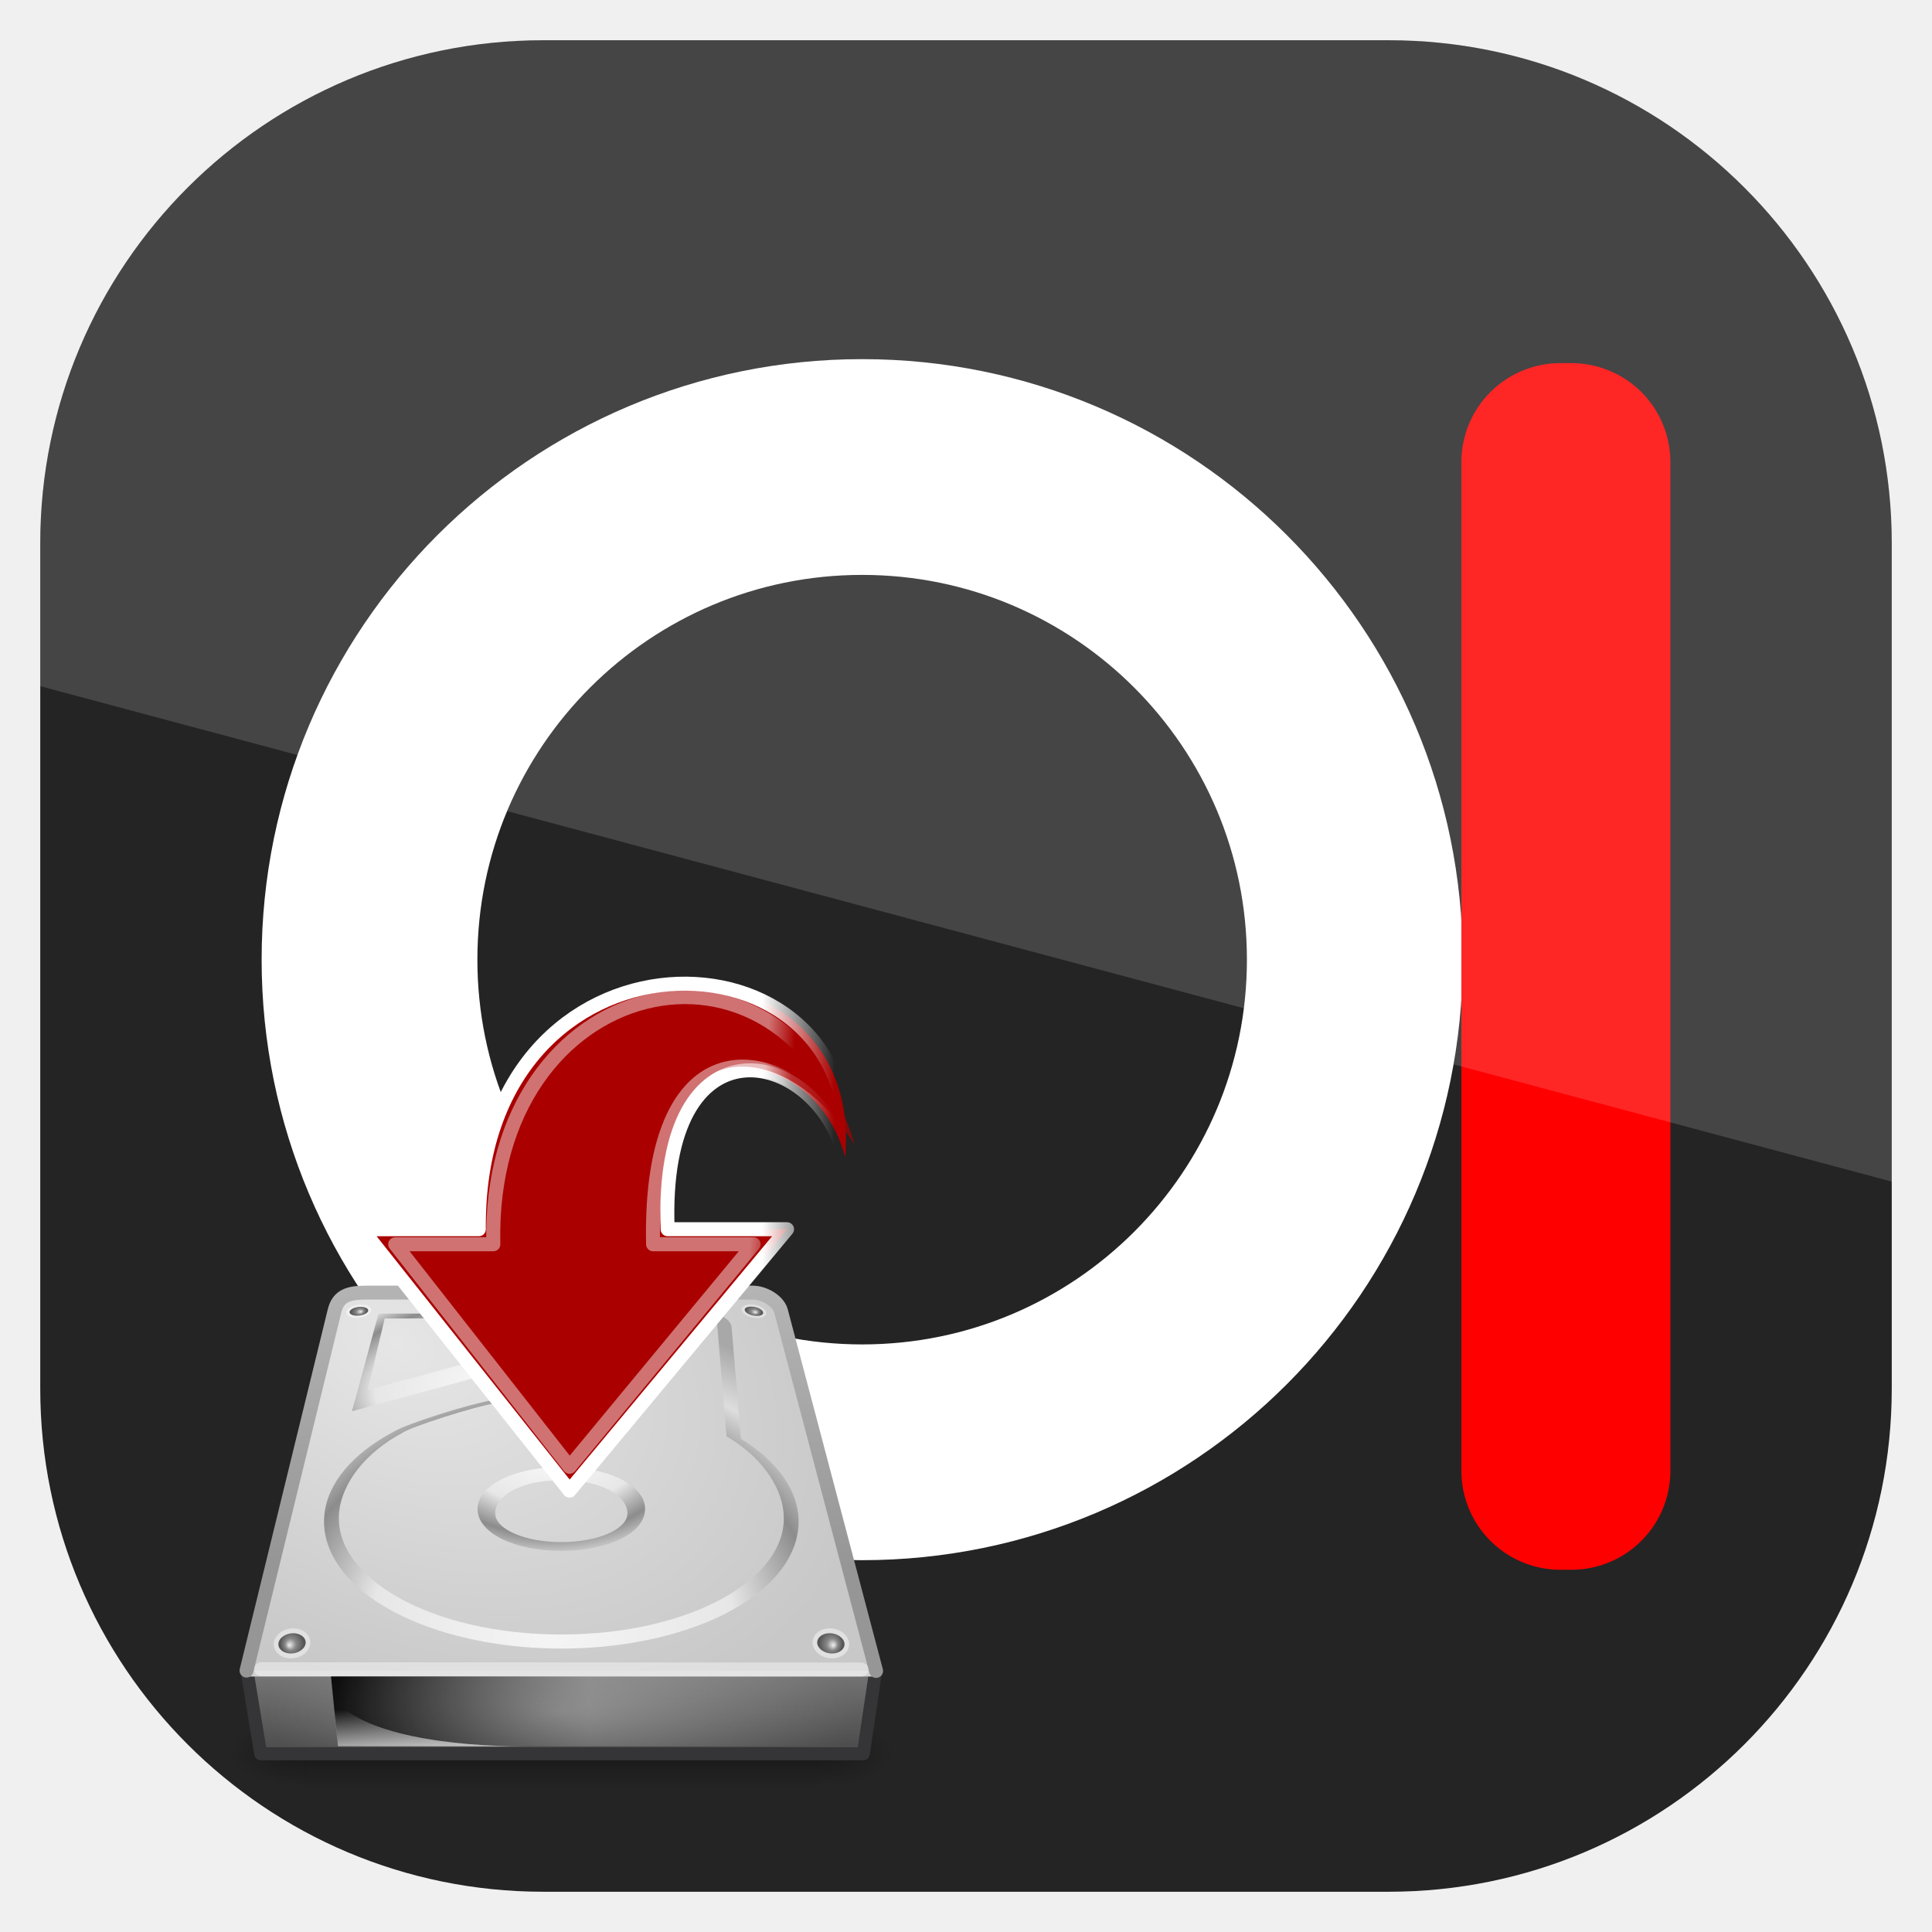
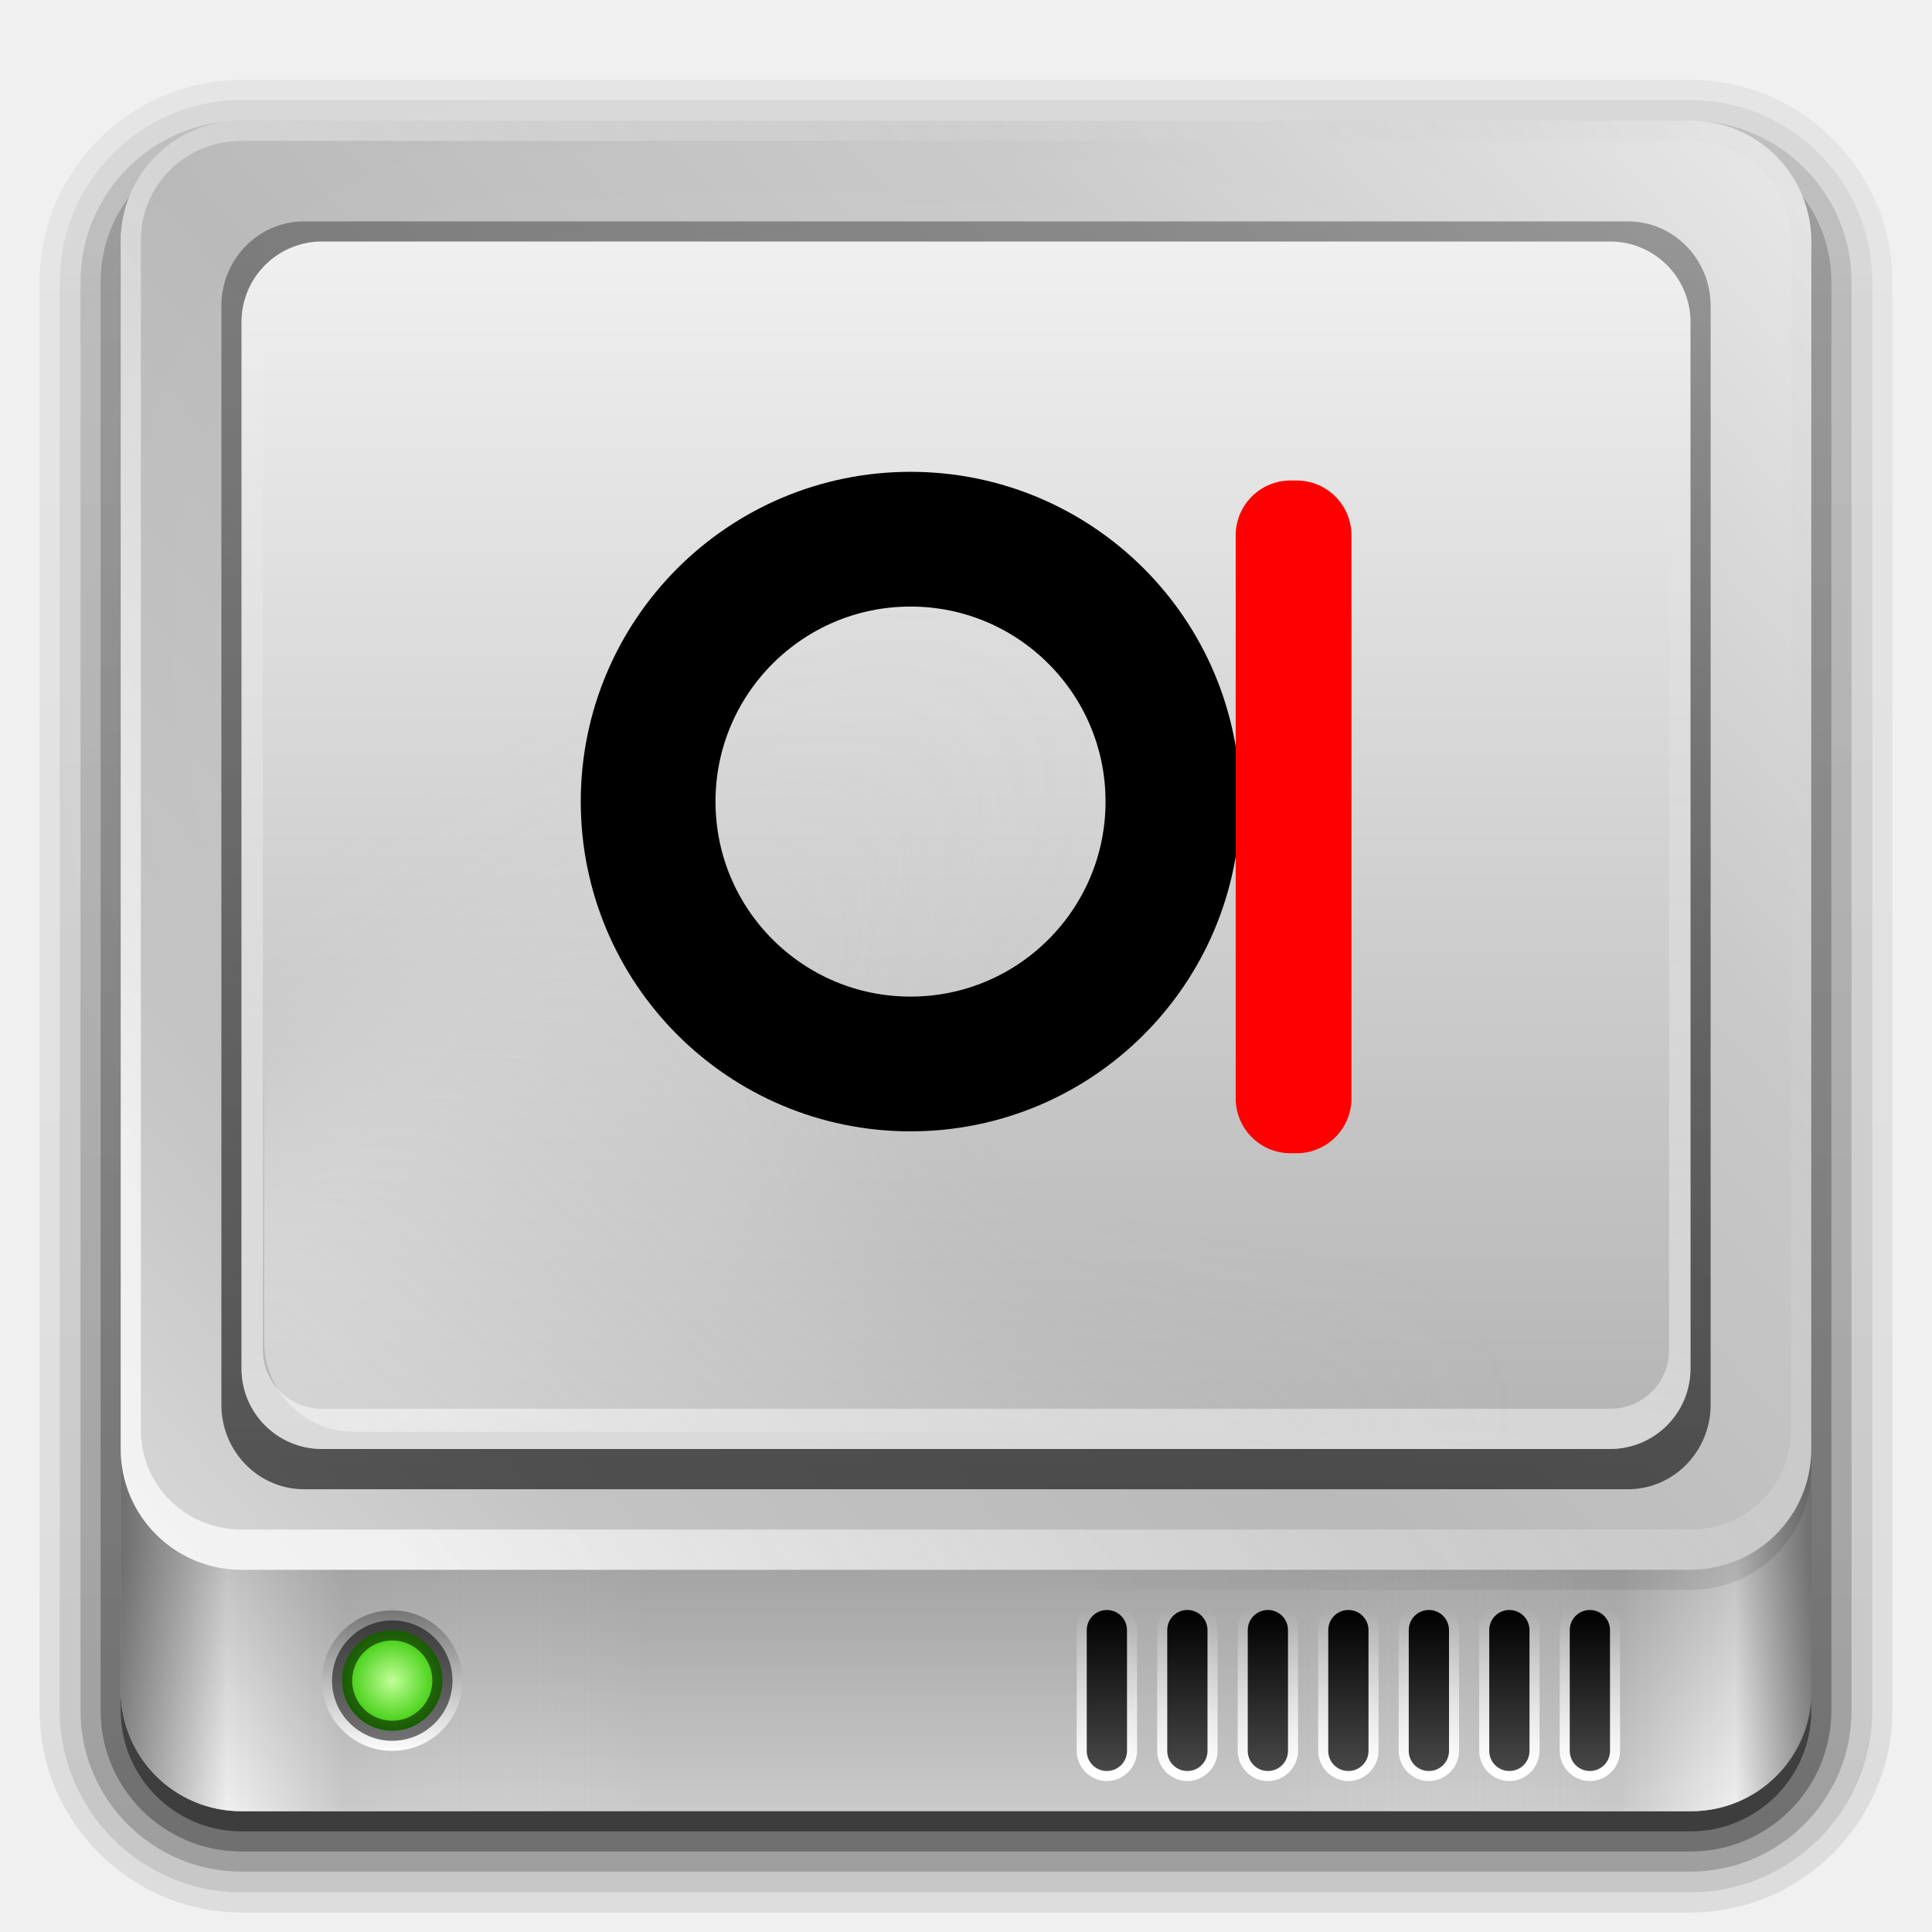
- <svg xmlns="http://www.w3.org/2000/svg" xmlns:xlink="http://www.w3.org/1999/xlink" width="96" height="96" id="svg11037" version="1.1">
-   <defs id="defs11039">
-     <linearGradient y2="1046.1" x2="48" y1="962.622" x1="48" gradientTransform="matrix(1.15,0,0,1.15,-7.199946,-150.6529)" gradientUnits="userSpaceOnUse" id="linearGradient3886" xlink:href="#linearGradient3795" />
-     <linearGradient id="linearGradient3795">
-       <stop style="stop-color:#13a6fd;stop-opacity:1;" offset="0" id="stop3797" />
-       <stop style="stop-color:#2975b6;stop-opacity:1;" offset="1" id="stop3799" />
+ <svg xmlns="http://www.w3.org/2000/svg" xmlns:xlink="http://www.w3.org/1999/xlink" version="1.0" width="96" height="96" id="svg2408">
+   <defs id="defs2410">
+     <linearGradient id="linearGradient4327">
+       <stop id="stop4329" style="stop-color:#f0f0f0;stop-opacity:1" offset="0" />
+       <stop id="stop4331" style="stop-color:#b4b4b4;stop-opacity:1" offset="1" />
    </linearGradient>
-     <clipPath clipPathUnits="userSpaceOnUse" id="clipPath3009">
-       <path id="path3011" d="m -2,956.362 -96,0 0,33.562 96,25.687 0,-59.25 z" style="opacity:0.15;fill:#ffffff;fill-opacity:1;stroke:none" />
+     <linearGradient id="linearGradient4225">
+       <stop id="stop4227" style="stop-color:#000000;stop-opacity:1" offset="0" />
+       <stop id="stop4229" style="stop-color:#484848;stop-opacity:1" offset="1" />
+     </linearGradient>
+     <linearGradient id="linearGradient3322">
+       <stop id="stop3324" style="stop-color:#7a7a7a;stop-opacity:1" offset="0" />
+       <stop id="stop3326" style="stop-color:#f9f9f9;stop-opacity:1" offset="0.203" />
+       <stop id="stop3328" style="stop-color:#c9c9c9;stop-opacity:1" offset="0.43" />
+       <stop id="stop3330" style="stop-color:#dedede;stop-opacity:0" offset="1" />
+     </linearGradient>
+     <linearGradient id="linearGradient3448">
+       <stop id="stop3450" style="stop-color:#000000;stop-opacity:1" offset="0" />
+       <stop id="stop3452" style="stop-color:#000000;stop-opacity:0" offset="1" />
+     </linearGradient>
+     <linearGradient id="linearGradient3376">
+       <stop id="stop3378" style="stop-color:#767676;stop-opacity:1" offset="0" />
+       <stop id="stop3380" style="stop-color:#fdfdfd;stop-opacity:1" offset="1" />
+     </linearGradient>
+     <linearGradient id="linearGradient3366">
+       <stop id="stop3368" style="stop-color:#c1ff97;stop-opacity:1" offset="0" />
+       <stop id="stop3370" style="stop-color:#30c700;stop-opacity:1" offset="1" />
+     </linearGradient>
+     <linearGradient id="linearGradient3273">
+       <stop id="stop3275" style="stop-color:#7a7a7a;stop-opacity:1" offset="0" />
+       <stop id="stop3281" style="stop-color:#f9f9f9;stop-opacity:1" offset="0.146" />
+       <stop id="stop3283" style="stop-color:#c9c9c9;stop-opacity:1" offset="0.373" />
+       <stop id="stop3277" style="stop-color:#dedede;stop-opacity:0" offset="1" />
+     </linearGradient>
+     <linearGradient id="linearGradient3220">
+       <stop id="stop3222" style="stop-color:#ffffff;stop-opacity:1" offset="0" />
+       <stop id="stop3224" style="stop-color:#bfbfbf;stop-opacity:0" offset="1" />
+     </linearGradient>
+     <linearGradient id="linearGradient3173">
+       <stop id="stop3175" style="stop-color:#e6e6e6;stop-opacity:1" offset="0" />
+       <stop id="stop3189" style="stop-color:#c3c3c3;stop-opacity:1" offset="0.26" />
+       <stop id="stop3187" style="stop-color:#b9b9b9;stop-opacity:1" offset="0.492" />
+       <stop id="stop3191" style="stop-color:#c8c8c8;stop-opacity:1" offset="0.759" />
+       <stop id="stop3177" style="stop-color:#e6e6e6;stop-opacity:1" offset="1" />
+     </linearGradient>
+     <linearGradient x1="45.448" y1="92.54" x2="45.448" y2="7.017" id="ButtonShadow" gradientUnits="userSpaceOnUse" gradientTransform="scale(1.005865,0.994169)">
+       <stop id="stop3750" style="stop-color:#000000;stop-opacity:1" offset="0" />
+       <stop id="stop3752" style="stop-color:#000000;stop-opacity:0.588" offset="1" />
+     </linearGradient>
+     <linearGradient id="linearGradient3737">
+       <stop id="stop3739" style="stop-color:#ffffff;stop-opacity:1" offset="0" />
+       <stop id="stop3741" style="stop-color:#ffffff;stop-opacity:0" offset="1" />
+     </linearGradient>
+     <filter x="-0.295" y="-0.462" width="1.59" height="1.923" color-interpolation-filters="sRGB" id="filter3179">
+       <feGaussianBlur id="feGaussianBlur3181" stdDeviation="6.696" />
+     </filter>
+     <filter color-interpolation-filters="sRGB" id="filter3174">
+       <feGaussianBlur id="feGaussianBlur3176" stdDeviation="1.71" />
+     </filter>
+     <linearGradient x1="36.357" y1="6" x2="36.357" y2="63.893" id="linearGradient3188" xlink:href="#linearGradient3737" gradientUnits="userSpaceOnUse" />
+     <linearGradient x1="-1.857" y1="86.214" x2="88" y2="8.607" id="linearGradient3179" xlink:href="#linearGradient3173" gradientUnits="userSpaceOnUse" />
+     <linearGradient x1="6" y1="77.094" x2="32" y2="77.094" id="linearGradient3279" xlink:href="#linearGradient3322" gradientUnits="userSpaceOnUse" />
+     <linearGradient x1="6" y1="77.094" x2="32.031" y2="77.094" id="linearGradient3287" xlink:href="#linearGradient3273" gradientUnits="userSpaceOnUse" gradientTransform="matrix(-1,0,0,1,96.03061,0)" />
+     <linearGradient x1="6" y1="75.5" x2="45.219" y2="75.5" id="linearGradient3454" xlink:href="#linearGradient3448" gradientUnits="userSpaceOnUse" gradientTransform="matrix(-1,0,0,1,96,0)" />
+     <linearGradient x1="48" y1="77.094" x2="48" y2="90" id="linearGradient3460" xlink:href="#linearGradient3448" gradientUnits="userSpaceOnUse" />
+     <linearGradient x1="41.042" y1="72" x2="48" y2="19.161" id="linearGradient3517" xlink:href="#linearGradient3737" gradientUnits="userSpaceOnUse" />
+     <linearGradient x1="38.766" y1="73" x2="38.766" y2="-60.296" id="linearGradient3527" xlink:href="#linearGradient3448" gradientUnits="userSpaceOnUse" gradientTransform="matrix(1.027778,0,0,1.05,-0.3055556,-2.65)" />
+     <linearGradient x1="44.325" y1="12" x2="44.325" y2="72.112" id="linearGradient3547" xlink:href="#linearGradient4327" gradientUnits="userSpaceOnUse" />
+     <linearGradient x1="18.743" y1="8.047" x2="109.193" y2="68.517" id="linearGradient3551" xlink:href="#linearGradient3220" gradientUnits="userSpaceOnUse" gradientTransform="matrix(1,0,0,-1,0,84)" />
+     <linearGradient x1="16" y1="85.062" x2="20.179" y2="85.062" id="linearGradient3556" xlink:href="#linearGradient3376" gradientUnits="userSpaceOnUse" />
+     <radialGradient cx="18.089" cy="85.062" r="2.089" fx="18.089" fy="85.062" id="radialGradient3558" xlink:href="#linearGradient3366" gradientUnits="userSpaceOnUse" gradientTransform="matrix(1,0,0,1.004274,0,-0.3635233)" />
+     <linearGradient x1="67.071" y1="80" x2="67.071" y2="88.011" id="linearGradient4231" xlink:href="#linearGradient4225" gradientUnits="userSpaceOnUse" gradientTransform="translate(-2,0)" />
+     <linearGradient x1="67.071" y1="80" x2="67.071" y2="88.011" id="linearGradient4239" xlink:href="#linearGradient3737" gradientUnits="userSpaceOnUse" />
+     <clipPath id="clipPath3306">
+       <rect width="72" height="60" rx="4" ry="4" x="12" y="12" id="rect3308" style="fill:#ffffff;fill-opacity:1;fill-rule:nonzero;stroke:none" />
    </clipPath>
-     <linearGradient id="linearGradient6116" y2="609.51" gradientUnits="userSpaceOnUse" x2="302.86" gradientTransform="matrix(0.076357,0,0,0.020588,-3.5974,32.451)" y1="366.65" x1="302.86">
-       <stop id="stop5050" style="stop-opacity:0" offset="0" />
-       <stop id="stop5056" offset=".5" />
-       <stop id="stop5052" style="stop-opacity:0" offset="1" />
+     <linearGradient x1="15.656" y1="69.394" x2="46.595" y2="39.821" id="linearGradient3540" xlink:href="#linearGradient3220" gradientUnits="userSpaceOnUse" />
+     <filter x="-0.123" y="-0.18" width="1.245" height="1.36" color-interpolation-filters="sRGB" id="filter3642">
+       <feGaussianBlur id="feGaussianBlur3644" stdDeviation="3.178" />
+     </filter>
+     <linearGradient x1="45.448" y1="92.54" x2="45.448" y2="7.017" id="ButtonShadow-0" gradientUnits="userSpaceOnUse" gradientTransform="matrix(1.005865,0,0,0.994169,100,0)">
+       <stop id="stop3750-8" style="stop-color:#000000;stop-opacity:1" offset="0" />
+       <stop id="stop3752-5" style="stop-color:#000000;stop-opacity:0.588" offset="1" />
    </linearGradient>
-     <radialGradient id="radialGradient6118" xlink:href="#linearGradient5060" gradientUnits="userSpaceOnUse" cy="486.65" cx="605.71" gradientTransform="matrix(0.044847,0,0,0.020588,15.389,32.451)" r="117.14" />
-     <linearGradient id="linearGradient5060">
-       <stop id="stop5062" offset="0" />
-       <stop id="stop5064" style="stop-opacity:0" offset="1" />
-     </linearGradient>
-     <radialGradient id="radialGradient6120" xlink:href="#linearGradient5060" gradientUnits="userSpaceOnUse" cy="486.65" cx="605.71" gradientTransform="matrix(-0.044847,0,0,0.020588,32.611,32.451)" r="117.14" />
-     <linearGradient id="linearGradient3119">
-       <stop id="stop3121" offset="0" />
-       <stop id="stop3123" style="stop-opacity:0" offset="1" />
-     </linearGradient>
-     <linearGradient id="linearGradient6122" y2="50" gradientUnits="userSpaceOnUse" x2="30" gradientTransform="matrix(1.0018,0,0,0.75964,-5.0509,4.9364)" y1="41" x1="29.938">
-       <stop id="stop2223" style="stop-color:#7a7a7a" offset="0" />
-       <stop id="stop2219" style="stop-color:#474747" offset="1" />
-     </linearGradient>
-     <radialGradient id="radialGradient6124" gradientUnits="userSpaceOnUse" cy="8.49" cx="11.734" gradientTransform="matrix(1.3767,0.69719,-0.46811,0.92435,-0.049157,-2.9386)" r="23.048">
-       <stop id="stop7064" style="stop-color:#e6e6e6" offset="0" />
-       <stop id="stop7060" style="stop-color:#c8c8c8" offset="1" />
-     </radialGradient>
-     <linearGradient id="linearGradient6114" y2="10" xlink:href="#linearGradient3484" gradientUnits="userSpaceOnUse" x2="18.073" gradientTransform="translate(0,-1.0001)" y1="29.797" x1="17.814" />
-     <linearGradient id="linearGradient3484">
-       <stop id="stop3486" style="stop-color:#969696" offset="0" />
-       <stop id="stop3488" style="stop-color:#b4b4b4" offset="1" />
-     </linearGradient>
-     <radialGradient id="radialGradient6128" xlink:href="#linearGradient4035" gradientUnits="userSpaceOnUse" cy="206.43" cx="141.75" gradientTransform="matrix(0.35161,-0.0050244,0.0026023,0.28909,-27.024,-25.218)" r="78.728" />
-     <linearGradient id="linearGradient4035">
-       <stop id="stop4037-5" style="stop-color:#f5f5f5" offset="0" />
-       <stop id="stop4039-6" style="stop-color:#e7e7e7" offset=".47" />
-       <stop id="stop4041-9" style="stop-color:#8c8c8c" offset=".693" />
-       <stop id="stop4043" style="stop-color:#ddd" offset=".835" />
-       <stop id="stop4045" style="stop-color:#a8a8a8" offset="1" />
-     </linearGradient>
-     <radialGradient id="radialGradient6130" gradientUnits="userSpaceOnUse" cy="191.85" cx="142.62" gradientTransform="matrix(0.18495,0,0,-0.13074,-3.1112,45.048)" r="78.728">
-       <stop id="stop7611" style="stop-color:#fff" offset="0" />
-       <stop id="stop7677" style="stop-color:#e7e7e7" offset=".47" />
-       <stop id="stop7613" style="stop-color:#8c8c8c" offset=".672" />
-       <stop id="stop7617" style="stop-color:#ddd" offset=".835" />
-       <stop id="stop7615" style="stop-color:#a8a8a8" offset="1" />
-     </radialGradient>
-     <radialGradient id="radialGradient6132" fx="113.67" fy="98" xlink:href="#radialGradient4241" gradientUnits="userSpaceOnUse" cy="97.588" cx="113.07" gradientTransform="matrix(-0.32949,0,0,0.34975,41.963,0.49383)" r="2.563" />
-     <radialGradient id="radialGradient4241" fx="113.67" fy="98" gradientUnits="userSpaceOnUse" cy="97.588" cx="113.07" r="2.563">
-       <stop id="stop4243-8" style="stop-color:#eee" offset="0" />
-       <stop id="stop4245-7" style="stop-color:#cecece" offset=".16" />
-       <stop id="stop4247" style="stop-color:#888" offset=".468" />
-       <stop id="stop4249" style="stop-color:#555" offset="1" />
-     </radialGradient>
-     <radialGradient id="radialGradient6134" fx="113.67" fy="98" xlink:href="#radialGradient4241" gradientUnits="userSpaceOnUse" cy="97.588" cx="113.07" gradientTransform="matrix(0.22283,-0.037522,0.025099,0.14905,-18.146,0.53228)" r="2.563" />
-     <radialGradient id="radialGradient3155" fx="113.67" fy="98" gradientUnits="userSpaceOnUse" cy="97.588" cx="113.07" r="2.563">
-       <stop id="stop3157" style="stop-color:#eee" offset="0" />
-       <stop id="stop3159" style="stop-color:#cecece" offset=".16" />
-       <stop id="stop3161" style="stop-color:#888" offset=".468" />
-       <stop id="stop3163" style="stop-color:#555" offset="1" />
-     </radialGradient>
-     <radialGradient id="radialGradient6136" fx="113.67" fy="98" xlink:href="#radialGradient4241" gradientUnits="userSpaceOnUse" cy="97.588" cx="113.07" gradientTransform="matrix(0.22333,0.034393,-0.023006,0.14939,14.791,-7.6318)" r="2.563" />
-     <radialGradient id="radialGradient3166" fx="113.67" fy="98" gradientUnits="userSpaceOnUse" cy="97.588" cx="113.07" r="2.563">
-       <stop id="stop3168" style="stop-color:#eee" offset="0" />
-       <stop id="stop3170" style="stop-color:#cecece" offset=".16" />
-       <stop id="stop3172" style="stop-color:#888" offset=".468" />
-       <stop id="stop3174" style="stop-color:#555" offset="1" />
-     </radialGradient>
-     <linearGradient id="linearGradient6138" y2="35.281" xlink:href="#linearGradient5060" gradientUnits="userSpaceOnUse" x2="24.688" gradientTransform="matrix(1.0213,0,0,0.89888,0.78724,7.7865)" y1="35.281" x1="7.062" />
-     <linearGradient id="linearGradient3177">
-       <stop id="stop3179" offset="0" />
-       <stop id="stop3181" style="stop-opacity:0" offset="1" />
-     </linearGradient>
-     <linearGradient id="linearGradient6140" y2="33.759" gradientUnits="userSpaceOnUse" x2="12.222" gradientTransform="matrix(1.0213,0,0,0.89888,-0.025178,8.9783)" y1="37.206" x1="12.277">
-       <stop id="stop4238-2" style="stop-color:#eee" offset="0" />
-       <stop id="stop4240" style="stop-color:#eee;stop-opacity:0" offset="1" />
-     </linearGradient>
-     <radialGradient id="radialGradient6142" xlink:href="#linearGradient4035" gradientUnits="userSpaceOnUse" cy="143.83" cx="127.32" gradientTransform="matrix(0.19054,-0.025056,0.0061935,0.10073,-7.4372,4.4287)" r="78.728" />
-     <linearGradient id="linearGradient3187">
-       <stop id="stop3189" style="stop-color:#f5f5f5" offset="0" />
-       <stop id="stop3191" style="stop-color:#e7e7e7" offset=".47" />
-       <stop id="stop3193" style="stop-color:#8c8c8c" offset=".693" />
-       <stop id="stop3195" style="stop-color:#ddd" offset=".835" />
-       <stop id="stop3197" style="stop-color:#a8a8a8" offset="1" />
-     </linearGradient>
-     <radialGradient id="radialGradient6144" fx="113.67" fy="98" xlink:href="#radialGradient4241" gradientUnits="userSpaceOnUse" cy="97.588" cx="113.07" gradientTransform="matrix(0.32949,0,0,0.34975,6.0549,0.49383)" r="2.563" />
-     <radialGradient id="radialGradient3200" fx="113.67" fy="98" gradientUnits="userSpaceOnUse" cy="97.588" cx="113.07" r="2.563">
-       <stop id="stop3202" style="stop-color:#eee" offset="0" />
-       <stop id="stop3204" style="stop-color:#cecece" offset=".16" />
-       <stop id="stop3206" style="stop-color:#888" offset=".468" />
-       <stop id="stop3208" style="stop-color:#555" offset="1" />
-     </radialGradient>
-     <radialGradient id="radialGradient6146" xlink:href="#linearGradient6310-8" gradientUnits="userSpaceOnUse" cy="42" cx="24" gradientTransform="matrix(1,-1.0652e-8,2.7813e-8,0.35714,1.0762e-6,24.5)" r="21" />
-     <linearGradient id="linearGradient6310-8">
-       <stop id="stop6312-6" style="stop-color:#fff" offset="0" />
-       <stop id="stop6314-6" style="stop-color:#fff;stop-opacity:0" offset="1" />
-     </linearGradient>
-     <linearGradient id="linearGradient6208" y2="36.354" xlink:href="#linearGradient6310-8" gradientUnits="userSpaceOnUse" x2="35.998" gradientTransform="matrix(0,0.76325,0.70658,0,22.962,985.19)" y1="31.247" x1="35.998" />
-     <linearGradient id="linearGradient3215">
-       <stop id="stop3217" style="stop-color:#fff" offset="0" />
-       <stop id="stop3219" style="stop-color:#fff;stop-opacity:0" offset="1" />
-     </linearGradient>
-     <linearGradient id="linearGradient6210" y2="13.112" gradientUnits="userSpaceOnUse" x2="17.859" gradientTransform="matrix(-0.82806,0,0,0.89447,61.189,986.55)" y1="12.959" x1="19.503">
-       <stop id="stop2189" style="stop-color:#fff;stop-opacity:.643" offset="0" />
-       <stop id="stop2191" style="stop-color:#fff;stop-opacity:0" offset="1" />
-     </linearGradient>
-     <radialGradient r="21" cy="42" cx="24" gradientTransform="matrix(1,-1.0652e-8,2.7813e-8,0.35714,1.0762e-6,24.5)" gradientUnits="userSpaceOnUse" id="radialGradient3249" xlink:href="#linearGradient6310-8" />
+     <linearGradient x1="32.251" y1="6.132" x2="32.251" y2="90.239" id="linearGradient3780" xlink:href="#ButtonShadow-0" gradientUnits="userSpaceOnUse" gradientTransform="matrix(1.02381,0,0,1.011905,-1.142857,-98.07143)" />
+     <linearGradient x1="32.251" y1="6.132" x2="32.251" y2="90.239" id="linearGradient3772" xlink:href="#ButtonShadow-0" gradientUnits="userSpaceOnUse" gradientTransform="matrix(1.02381,0,0,1.011905,-1.142857,-98.07143)" />
+     <linearGradient x1="32.251" y1="6.132" x2="32.251" y2="90.239" id="linearGradient3725" xlink:href="#ButtonShadow-0" gradientUnits="userSpaceOnUse" gradientTransform="matrix(1.02381,0,0,1.011905,-1.142857,-98.07143)" />
+     <linearGradient x1="32.251" y1="6.132" x2="32.251" y2="90.239" id="linearGradient3721" xlink:href="#ButtonShadow-0" gradientUnits="userSpaceOnUse" gradientTransform="translate(0,-97)" />
+     <linearGradient x1="32.251" y1="6.132" x2="32.251" y2="90.239" id="linearGradient2918" xlink:href="#ButtonShadow-0" gradientUnits="userSpaceOnUse" gradientTransform="matrix(1.02381,0,0,1.011905,-1.142857,-98.07143)" />
  </defs>
-   <g id="layer1" transform="translate(0,-956.3622)">
-     <rect x="2" y="958.362" width="92" height="92" style="fill:#000000;fill-opacity:1;opacity:0.85" id="rect3867" rx="25" ry="25" />
-     <g transform="matrix(0.9037538,0,0,0.9037538,4.353335,96.40714)" id="g3989">
-       <path id="path3497" style="fill:none;stroke:#ffffff;stroke-width:11.863" d="m 69.671,1004.3 c 0,14.959 -12.127,27.086 -27.086,27.086 -14.959,0 -27.086,-12.127 -27.086,-27.086 0,-14.959 12.127,-27.086 27.086,-27.086 14.959,0 27.086,12.127 27.086,27.086 z" />
-       <path id="rect4269" style="fill:#aa0000;stroke:#ff0000;stroke-width:10.875;stroke-linecap:round;stroke-linejoin:round" d="m 80.969,976.94 h 0.616 v 55.466 H 80.969 z" />
+   <g id="layer2" style="display:none">
+     <rect width="86" height="85" rx="6" ry="6" x="5" y="7" id="rect3745" style="opacity:0.9;fill:url(#ButtonShadow);fill-opacity:1;fill-rule:nonzero;stroke:none;filter:url(#filter3174)" />
+   </g>
+   <g id="layer5">
+     <path d="m 12,-95.031 c -5.511,0 -10.031,4.52 -10.031,10.031 l 0,71 c 0,5.511 4.52,10.031 10.031,10.031 l 72,0 c 5.511,0 10.031,-4.52 10.031,-10.031 l 0,-71 c 0,-5.511 -4.52,-10.031 -10.031,-10.031 l -72,0 z" transform="scale(1,-1)" id="path3786" style="opacity:0.08;fill:url(#linearGradient2918);fill-opacity:1;fill-rule:nonzero;stroke:none;display:inline" />
+     <path d="m 12,-94.031 c -4.972,0 -9.031,4.06 -9.031,9.031 l 0,71 c 0,4.972 4.06,9.031 9.031,9.031 l 72,0 c 4.972,0 9.031,-4.06 9.031,-9.031 l 0,-71 c 0,-4.972 -4.06,-9.031 -9.031,-9.031 l -72,0 z" transform="scale(1,-1)" id="path3778" style="opacity:0.1;fill:url(#linearGradient3780);fill-opacity:1;fill-rule:nonzero;stroke:none;display:inline" />
+     <path d="m 12,-93 c -4.409,0 -8,3.591 -8,8 l 0,71 c 0,4.409 3.591,8 8,8 l 72,0 c 4.409,0 8,-3.591 8,-8 l 0,-71 c 0,-4.409 -3.591,-8 -8,-8 l -72,0 z" transform="scale(1,-1)" id="path3770" style="opacity:0.2;fill:url(#linearGradient3772);fill-opacity:1;fill-rule:nonzero;stroke:none;display:inline" />
+     <rect width="86" height="85" rx="7" ry="7" x="5" y="-92" transform="scale(1,-1)" id="rect3723" style="opacity:0.3;fill:url(#linearGradient3725);fill-opacity:1;fill-rule:nonzero;stroke:none;display:inline" />
+     <rect width="84" height="84" rx="6" ry="6" x="6" y="-91" transform="scale(1,-1)" id="rect3716" style="opacity:0.45;fill:url(#linearGradient3721);fill-opacity:1;fill-rule:nonzero;stroke:none;display:inline" />
+   </g>
+   <g id="layer1">
+     <path d="M 12,6 C 8.676,6 6,8.676 6,12 l 0,2 0,68 0,2 c 0,0.335 0.041,0.651 0.094,0.969 0.049,0.296 0.097,0.597 0.188,0.875 0.01,0.03 0.021,0.064 0.031,0.094 0.099,0.288 0.235,0.547 0.375,0.812 0.145,0.274 0.316,0.536 0.5,0.781 0.184,0.246 0.374,0.473 0.594,0.688 0.44,0.428 0.943,0.815 1.5,1.094 0.279,0.14 0.573,0.247 0.875,0.344 -0.256,-0.1 -0.487,-0.236 -0.719,-0.375 -0.007,-0.004 -0.024,0.004 -0.031,0 -0.032,-0.019 -0.062,-0.043 -0.094,-0.062 -0.12,-0.077 -0.231,-0.164 -0.344,-0.25 -0.106,-0.081 -0.213,-0.161 -0.312,-0.25 -0.178,-0.161 -0.347,-0.345 -0.5,-0.531 -0.108,-0.13 -0.218,-0.265 -0.312,-0.406 -0.025,-0.038 -0.038,-0.086 -0.062,-0.125 -0.065,-0.103 -0.13,-0.205 -0.188,-0.312 -0.101,-0.195 -0.206,-0.416 -0.281,-0.625 -0.008,-0.022 -0.024,-0.041 -0.031,-0.062 C 7.249,86.564 7.245,86.469 7.219,86.375 7.188,86.268 7.148,86.172 7.125,86.062 7.052,85.721 7,85.364 7,85 L 7,83 7,15 7,13 C 7,10.218 9.218,8 12,8 l 2,0 68,0 2,0 c 2.782,0 5,2.218 5,5 l 0,2 0,68 0,2 c 0,0.364 -0.052,0.721 -0.125,1.062 -0.044,0.207 -0.088,0.398 -0.156,0.594 -0.008,0.022 -0.023,0.041 -0.031,0.062 -0.063,0.174 -0.138,0.367 -0.219,0.531 -0.042,0.083 -0.079,0.17 -0.125,0.25 -0.055,0.097 -0.127,0.188 -0.188,0.281 -0.094,0.141 -0.205,0.276 -0.312,0.406 -0.143,0.174 -0.303,0.347 -0.469,0.5 -0.011,0.01 -0.02,0.021 -0.031,0.031 -0.138,0.126 -0.285,0.234 -0.438,0.344 -0.103,0.073 -0.204,0.153 -0.312,0.219 -0.007,0.004 -0.024,-0.004 -0.031,0 -0.232,0.139 -0.463,0.275 -0.719,0.375 0.302,-0.097 0.596,-0.204 0.875,-0.344 0.557,-0.279 1.06,-0.666 1.5,-1.094 0.22,-0.214 0.409,-0.442 0.594,-0.688 0.184,-0.246 0.355,-0.508 0.5,-0.781 0.14,-0.265 0.276,-0.525 0.375,-0.812 0.01,-0.031 0.021,-0.063 0.031,-0.094 0.09,-0.278 0.139,-0.579 0.188,-0.875 C 89.959,84.651 90,84.335 90,84 l 0,-2 0,-68 0,-2 C 90,8.676 87.324,6 84,6 L 12,6 z" id="rect3728" style="opacity:0.5;fill:url(#linearGradient3188);fill-opacity:1;fill-rule:nonzero;stroke:none" />
+     <path d="M 90,64.188 90,84 c 0,3.324 -2.676,6 -6,6 L 12,90 C 8.676,90 6,87.324 6,84 l 0,-19.812 84,0 z" id="rect3243" style="fill:#cacaca;fill-opacity:1;fill-rule:nonzero;stroke:none" />
+     <path d="m 90.031,64.188 0,19.812 c 0,3.324 -2.676,6 -6,6 L 64,90 l 0,-25.812 26.031,0 z" id="path3285" style="opacity:0.8;fill:url(#linearGradient3287);fill-opacity:1;fill-rule:nonzero;stroke:none" />
+     <path d="M 6,64.188 6,84 c 0,3.324 2.676,6 6,6 l 20,0 0,-25.812 -26,0 z" id="path3263" style="opacity:0.8;fill:url(#linearGradient3279);fill-opacity:1;fill-rule:nonzero;stroke:none" />
+     <path d="M 90,64.188 90,84 c 0,3.324 -2.676,6 -6,6 L 12,90 C 8.676,90 6,87.324 6,84 l 0,-19.812 84,0 z" id="path3299" style="opacity:0.2;fill:url(#linearGradient3460);fill-opacity:1;fill-rule:nonzero;stroke:none" />
+     <g id="g3318">
+       <path d="m 20.179,85.062 a 2.089,2.098 0 1 1 -4.179,0 2.089,2.098 0 1 1 4.179,0 z" transform="matrix(0,1.67094,1.66383,0,-122.0384,53.28281)" id="path3374" style="fill:url(#linearGradient3556);fill-opacity:1;fill-rule:nonzero;stroke:none" />
+       <path d="m 20.179,85.062 a 2.089,2.098 0 1 1 -4.179,0 2.089,2.098 0 1 1 4.179,0 z" transform="matrix(1.192308,0,0,1.187234,-2.076928,-17.48016)" id="path3364" style="fill:url(#radialGradient3558);fill-opacity:1;fill-rule:nonzero;stroke:#000000;stroke-width:0.84;stroke-linecap:square;stroke-linejoin:miter;stroke-miterlimit:4;stroke-opacity:0.532;stroke-dasharray:none;stroke-dashoffset:0" />
    </g>
-     <rect ry="25" rx="25" id="rect3003" style="opacity:0.15;fill:#ffffff;fill-opacity:1" height="92" width="92" y="958.362" x="-96" clip-path="url(#clipPath3009)" transform="translate(98,0)" />
-     <g id="g3059" transform="matrix(0.69365,0,0,0.69365,11.244,1014.002)">
-       <rect id="rect2723" style="opacity:0.3;fill:url(#linearGradient6116)" height="5" width="36.869" y="40" x="5.565" />
-       <path id="path2725" d="m 42.417,40 v 5 c 2.309,0.009 5.583,-1.12 5.583,-2.5 0,-1.38 -2.577,-2.5 -5.583,-2.5 z" style="opacity:0.3;fill:url(#radialGradient6118)" />
-       <path id="path2727" d="m 5.583,40 v 5 C 3.274,45.009 0,43.88 0,42.5 c 0,-1.38 2.577,-2.5 5.583,-2.5 z" style="opacity:0.3;fill:url(#radialGradient6120)" />
-       <path id="rect6431" d="m 1.464,36.464 h 45.072 l -0.901,6.072 H 2.466 L 1.464,36.464 z" style="fill:url(#linearGradient6122);fill-rule:evenodd;stroke:#353537;stroke-width:0.928;stroke-linecap:round;stroke-linejoin:round;enable-background:new" />
-       <rect id="rect6381" style="fill:#d2d2d3;fill-rule:evenodd;enable-background:new" height="1" width="45" y="36" x="1.5" />
-       <path id="path6345" d="M 46.55,36.602 39.74,10.828 C 39.547,10.094 38.539,9.498 37.691,9.498 h -27.617 c -1.303,0 -2.049,0.199 -2.324,1.33 l -6.3,25.749" style="fill:url(#radialGradient6124);stroke:url(#linearGradient6114);stroke-width:0.996;stroke-linecap:round;stroke-linejoin:round" />
-       <path id="path7046" d="M 45.5,36.5 2.5,36.476" style="opacity:0.4;fill:none;stroke:#ffffff;stroke-linecap:round" />
-       <path id="path9001" d="m 40.971,25.374 c -0.218,-1.998 -1.677,-3.903 -4.1,-5.407 -0.049,-0.579 -0.67,-7.971 -0.67,-7.971 -0.048,-0.568 -0.772,-0.997 -1.685,-0.997 h -5.731 c -0.92,0 -1.631,0.435 -1.654,1.011 -0.105,2.603 -3.312,3.962 -8.096,5.199 -1.676,0.29 -6.046,1.655 -7.049,2.254 -2.952,1.574 -4.713,3.671 -4.957,5.91 -0.222,2.036 0.845,4.074 3.004,5.737 3.16,2.435 8.381,3.889 13.967,3.889 5.586,0 10.807,-1.454 13.968,-3.889 1.971,-1.519 3.032,-3.351 3.032,-5.208 0,-0.176 -0.01,-0.353 -0.029,-0.529 h 5.7e-5 z M 24,33.99 c -9.303,0 -16.427,-4.08 -15.912,-8.81 0.222,-2.039 1.854,-4.216 4.557,-5.651 0.506,-0.381 5.077,-1.865 6.717,-2.126 4.545,-1.172 8.701,-2.693 8.831,-5.899 0.006,-0.153 0.268,-0.275 0.592,-0.275 h 5.731 c 0.332,0 0.612,0.128 0.625,0.285 l 0.696,8.282 c 2.409,1.396 3.868,3.479 4.076,5.384 0.516,4.73 -6.608,8.81 -15.912,8.81 z" style="fill:url(#radialGradient6128)" />
-       <path id="path9003" d="M 24,28 C 20.635,28 18.055,26.733 18.001,25.052 18,25.034 18,25.016 18,24.998 18,24.39 18.338,23.812 18.981,23.322 20.067,22.494 21.944,22 24,22 c 2.056,0 3.932,0.494 5.019,1.322 0.661,0.504 1,1.102 0.98,1.73 C 29.944,26.733 27.364,28 24,28 v 3e-6 z m 0,-5.06 c -3.162,0 -4.773,1.256 -4.735,2.402 0.037,1.129 2.156,2.03 4.735,2.03 2.578,0 4.698,-0.902 4.735,-2.03 C 28.772,24.196 27.162,22.94 24,22.94 z" style="fill:url(#radialGradient6130)" />
-       <path id="path9007" d="M 6.016,34.619 C 5.974,35.215 5.353,35.7 4.628,35.7 3.903,35.7 3.355,35.215 3.403,34.619 c 0.048,-0.592 0.67,-1.07 1.387,-1.07 0.718,2.81e-4 1.267,0.478 1.226,1.07 z" style="fill:#e1e1e1" />
-       <path id="path9009" d="m 5.547,34.201 c 0.066,0.076 0.142,0.197 0.142,0.357 0,0.012 -6.602e-4,0.023 -0.001,0.035 -0.029,0.41 -0.514,0.757 -1.06,0.757 -0.311,0 -0.595,-0.114 -0.759,-0.305 C 3.798,34.965 3.717,34.83 3.732,34.65 c 0.033,-0.407 0.518,-0.751 1.059,-0.751 0.308,2.8e-4 0.591,0.113 0.757,0.302 h 2.6e-6 z" style="fill:url(#radialGradient6132)" />
-       <path id="path9019" d="m 8.614,10.982 c 0.071,0.249 0.526,0.385 1.016,0.302 0.49,-0.083 0.826,-0.352 0.751,-0.6 C 10.305,10.438 9.851,10.305 9.366,10.386 8.88,10.468 8.543,10.734 8.613,10.982 z" style="fill:#f0f0f0" />
-       <path id="path9021" d="m 8.901,10.75 c -0.039,0.04 -0.082,0.1 -0.07,0.169 8.287e-4,0.005 0.002,0.01 0.003,0.015 0.049,0.172 0.402,0.264 0.771,0.202 0.21,-0.035 0.394,-0.116 0.492,-0.216 0.042,-0.043 0.087,-0.11 0.064,-0.184 -0.052,-0.17 -0.404,-0.261 -0.77,-0.199 -0.209,0.035 -0.392,0.116 -0.49,0.215 l -1.8e-6,10e-7 z" style="fill:url(#radialGradient6134)" />
-       <path id="path9025" d="m 36.912,10.697 c -0.011,0.259 0.378,0.531 0.87,0.607 0.491,0.076 0.895,-0.074 0.901,-0.334 0.006,-0.258 -0.383,-0.527 -0.87,-0.602 -0.487,-0.075 -0.89,0.072 -0.901,0.329 z" style="fill:#e1e1e1" />
-       <path id="path9027" d="m 37.258,10.567 c -0.05,0.025 -0.109,0.069 -0.12,0.138 -7.6e-4,0.005 -0.001,0.01 -0.001,0.015 -0.008,0.178 0.299,0.377 0.668,0.434 0.211,0.032 0.411,0.014 0.535,-0.051 0.053,-0.027 0.117,-0.077 0.119,-0.155 0.004,-0.177 -0.302,-0.375 -0.668,-0.431 -0.209,-0.032 -0.408,-0.013 -0.533,0.05 l -2e-6,-1e-6 z" style="fill:url(#radialGradient6136)" />
-       <path id="rect8993" d="M 7.5,37 H 26 v 5 H 8 L 7.5,37 z" style="fill:url(#linearGradient6138);fill-rule:evenodd" />
-       <path id="path8995" d="M 8,42 7.6,38.394 C 9.475,41.252 16.473,42 21.213,42 h -13.213 z" style="opacity:0.811;fill:url(#linearGradient6140);fill-rule:evenodd" />
-       <path id="path9039" d="M 10.907,11 10.803,11.381 9.262,17.052 9,18 l 0.764,-0.204 12.995,-3.544 0.041,-0.018 0.034,-0.018 c 0.688,-0.354 1.056,-1.07 1.143,-1.728 0.043,-0.329 0.03,-0.651 -0.083,-0.948 -0.107,-0.281 -0.384,-0.531 -0.675,-0.523 v -0.018 h -0.048 -11.955 -0.31 l 3.3e-5,10e-7 z m 0.44,0.35 h 11.977 c 0.006,0.048 0.019,0.074 0.007,0.165 -0.038,0.285 -0.199,1.305 -0.605,1.527 l -12.596,3.438 1.218,-5.13 h 3.91e-4 z" style="fill:url(#radialGradient6142)" />
-       <path id="path9091" d="m 42.002,34.619 c 0.042,0.596 0.663,1.081 1.388,1.081 0.725,0 1.273,-0.485 1.225,-1.081 -0.048,-0.592 -0.67,-1.07 -1.387,-1.07 -0.718,2.81e-4 -1.267,0.478 -1.226,1.07 z" style="fill:#e1e1e1" />
-       <path id="path9093" d="m 42.471,34.201 c -0.066,0.076 -0.142,0.197 -0.142,0.357 0,0.012 6.6e-4,0.023 0.001,0.035 0.029,0.41 0.514,0.757 1.06,0.757 0.311,0 0.595,-0.114 0.759,-0.305 0.071,-0.081 0.152,-0.216 0.137,-0.396 -0.033,-0.407 -0.518,-0.751 -1.059,-0.751 -0.308,2.8e-4 -0.591,0.113 -0.756,0.302 h -2e-6 z" style="fill:url(#radialGradient6144)" />
-       <rect id="rect6300-3" style="opacity:0.3;fill:url(#radialGradient3249)" height="5" width="42" y="37" x="3" />
-     </g>
-     <g id="g3842" style="fill:#aa0000" transform="translate(-7.1755,13.06278)">
-       <path id="path1432" style="fill:#aa0000;stroke:url(#linearGradient6208);stroke-width:0.696;stroke-linejoin:round;stroke-miterlimit:7;display:block" d="m 49.169,1000.8 c 1.07,-11.791 -18.345,-12.312 -18.201,3.579 h -5.8 l 10.307,12.99 10.809,-12.99 h -5.934 c -0.414,-10.734 7.4,-9.073 8.819,-3.579 z" />
-       <path id="path2177" d="m 49.646,1000.2 c -3.474,-11.96 -18.284,-8.638 -17.957,4.926 h -4.876 l 8.665,11.057 9.146,-11.057 H 39.627 C 39.381,993.8 46.284,994.79 49.645,1000.2 z" style="opacity:0.699;fill:#aa0000;stroke:url(#linearGradient6210);stroke-width:0.696;stroke-linejoin:round;stroke-miterlimit:7;display:block" />
+     <path d="m 57,79.5 c -0.818,0 -1.5,0.682 -1.5,1.5 l 0,6 c 0,0.818 0.682,1.5 1.5,1.5 0.818,0 1.5,-0.682 1.5,-1.5 l 0,-6 c 0,-0.818 -0.682,-1.5 -1.5,-1.5 z m 4,0 c -0.818,0 -1.5,0.682 -1.5,1.5 l 0,6 c 0,0.818 0.682,1.5 1.5,1.5 0.818,0 1.5,-0.682 1.5,-1.5 l 0,-6 c 0,-0.818 -0.682,-1.5 -1.5,-1.5 z m 4,0 c -0.818,0 -1.5,0.682 -1.5,1.5 l 0,6 c 0,0.818 0.682,1.5 1.5,1.5 0.818,0 1.5,-0.682 1.5,-1.5 l 0,-6 c 0,-0.818 -0.682,-1.5 -1.5,-1.5 z m 4,0 c -0.818,0 -1.5,0.682 -1.5,1.5 l 0,6 c 0,0.818 0.682,1.5 1.5,1.5 0.818,0 1.5,-0.682 1.5,-1.5 l 0,-6 c 0,-0.818 -0.682,-1.5 -1.5,-1.5 z m 4,0 c -0.818,0 -1.5,0.682 -1.5,1.5 l 0,6 c 0,0.818 0.682,1.5 1.5,1.5 0.818,0 1.5,-0.682 1.5,-1.5 l 0,-6 c 0,-0.818 -0.682,-1.5 -1.5,-1.5 z m 4,0 c -0.818,0 -1.5,0.682 -1.5,1.5 l 0,6 c 0,0.818 0.682,1.5 1.5,1.5 0.818,0 1.5,-0.682 1.5,-1.5 l 0,-6 c 0,-0.818 -0.682,-1.5 -1.5,-1.5 z m 4,0 c -0.818,0 -1.5,0.682 -1.5,1.5 l 0,6 c 0,0.818 0.682,1.5 1.5,1.5 0.818,0 1.5,-0.682 1.5,-1.5 l 0,-6 c 0,-0.818 -0.682,-1.5 -1.5,-1.5 z" transform="matrix(1,0,0,-1,-2,168)" id="path4237" style="fill:url(#linearGradient4239);fill-opacity:1;fill-rule:nonzero;stroke:none" />
+     <path d="m 55,80 c -0.554,0 -1,0.446 -1,1 l 0,6 c 0,0.554 0.446,1 1,1 0.554,0 1,-0.446 1,-1 l 0,-6 c 0,-0.554 -0.446,-1 -1,-1 z m 4,0 c -0.554,0 -1,0.446 -1,1 l 0,6 c 0,0.554 0.446,1 1,1 0.554,0 1,-0.446 1,-1 l 0,-6 c 0,-0.554 -0.446,-1 -1,-1 z m 4,0 c -0.554,0 -1,0.446 -1,1 l 0,6 c 0,0.554 0.446,1 1,1 0.554,0 1,-0.446 1,-1 l 0,-6 c 0,-0.554 -0.446,-1 -1,-1 z m 4,0 c -0.554,0 -1,0.446 -1,1 l 0,6 c 0,0.554 0.446,1 1,1 0.554,0 1,-0.446 1,-1 l 0,-6 c 0,-0.554 -0.446,-1 -1,-1 z m 4,0 c -0.554,0 -1,0.446 -1,1 l 0,6 c 0,0.554 0.446,1 1,1 0.554,0 1,-0.446 1,-1 l 0,-6 c 0,-0.554 -0.446,-1 -1,-1 z m 4,0 c -0.554,0 -1,0.446 -1,1 l 0,6 c 0,0.554 0.446,1 1,1 0.554,0 1,-0.446 1,-1 l 0,-6 c 0,-0.554 -0.446,-1 -1,-1 z m 4,0 c -0.554,0 -1,0.446 -1,1 l 0,6 c 0,0.554 0.446,1 1,1 0.554,0 1,-0.446 1,-1 l 0,-6 c 0,-0.554 -0.446,-1 -1,-1 z" id="rect4210" style="fill:url(#linearGradient4231);fill-opacity:1;fill-rule:nonzero;stroke:none" />
+   </g>
+   <g id="layer3" style="display:inline">
+     <rect width="84" height="72" rx="6" ry="6" x="6" y="6" id="rect3171" style="fill:url(#linearGradient3179);fill-opacity:1;fill-rule:nonzero;stroke:none" />
+     <path d="M 12,78 C 8.676,78 6,75.324 6,72 L 6,12 C 6,8.676 8.676,6 12,6 l 72,0 c 3.324,0 6,2.676 6,6 l 0,60 c 0,3.324 -2.676,6 -6,6 l -72,0 z m 0,-2 72,0 c 2.782,0 5,-2.195 5,-4.938 l 0,-59.125 C 89,9.195 86.782,7 84,7 L 12,7 C 9.218,7 7,9.195 7,11.938 l 0,59.125 C 7,73.805 9.218,76 12,76 z" id="rect3213" style="opacity:0.7;fill:url(#linearGradient3551);fill-opacity:1;fill-rule:nonzero;stroke:none" />
+     <path d="m 90,72 0,1 c 0,3.324 -2.676,6 -6,6 L 12,79 C 8.676,79 6,76.324 6,73 l 0,-1 c 0,2.985 2.153,5.435 5,5.906 C 11.327,77.972 11.652,78 12,78 l 72,0 c 0.166,0 0.337,-0.018 0.5,-0.031 0.042,-0.004 0.084,0.005 0.125,0 C 84.753,77.956 84.875,77.927 85,77.906 87.847,77.435 90,74.985 90,72 z" id="path3443" style="opacity:0.1;fill:url(#linearGradient3454);fill-opacity:1;fill-rule:nonzero;stroke:none" />
+     <rect width="54.464" height="34.821" rx="9" ry="9" x="13.306" y="13.888" transform="matrix(1.088099,0,0,1.101533,-1.172257,-1.410072)" id="rect2399" style="opacity:0.15;fill:#ffffff;fill-opacity:1;fill-rule:nonzero;stroke:none;filter:url(#filter3179)" />
+     <rect width="74" height="63" rx="4.111" ry="4.2" x="11" y="11" id="rect3492" style="opacity:0.6;fill:url(#linearGradient3527);fill-opacity:1;fill-rule:nonzero;stroke:none" />
+     <rect width="72" height="60" rx="4" ry="4" x="12" y="12" id="rect3519" style="fill:url(#linearGradient3547);fill-opacity:1;fill-rule:nonzero;stroke:none" />
+     <path d="m 16,12 c -2.216,0 -4,1.784 -4,4 l 0,52 c 0,2.216 1.784,4 4,4 l 64,0 c 2.216,0 4,-1.784 4,-4 l 0,-52 c 0,-2.216 -1.784,-4 -4,-4 l -64,0 z m 0,0.125 64,0 c 1.64,0 2.938,1.298 2.938,2.938 l 0,52 C 82.938,68.702 81.64,70 80,70 l -64,0 c -1.64,0 -2.938,-1.298 -2.938,-2.938 l 0,-52 c 0,-1.64 1.298,-2.938 2.938,-2.938 z" id="rect3490" style="opacity:0.5;fill:url(#linearGradient3517);fill-opacity:1;fill-rule:nonzero;stroke:none" />
+     <path d="M 64.467,70.746 C 32.862,69.263 28.526,59.33 49.625,36.936 25.752,44.488 14.458,55.107 6.068,62.348 -2.843,70.106 5.539,80.117 15.341,79.286 25.5,79.279 56.362,77.407 64.467,70.746 z" transform="matrix(1.116561,0,0,1.116561,-0.2667296,-9.247337)" clip-path="url(#clipPath3306)" id="path3295" style="opacity:0.4;fill:url(#linearGradient3540);fill-opacity:1;fill-rule:evenodd;stroke:none;filter:url(#filter3642)" />
+     <g id="g3883" transform="matrix(0.5794991,0,0,0.5794991,20.36484,12.08384)">
+       <g id="g3094" transform="translate(0,0.3509752)">
+         <path d="m 65.43,47.529 c 0,12.426 -10.073,22.499 -22.499,22.499 -12.426,0 -22.499,-10.073 -22.499,-22.499 0,-12.426 10.073,-22.499 22.499,-22.499 12.426,0 22.499,10.073 22.499,22.499 z" style="fill:none;stroke:#000000;stroke-width:11.554" id="path3497-2" />
+         <path d="m 75.511,24.695 h 0.528 V 72.984 H 75.511 z" style="fill:#aa0000;stroke:#ff0000;stroke-width:9.397;stroke-linecap:round;stroke-linejoin:round" id="rect4269-5" />
+       </g>
    </g>
  </g>
+   <g id="layer4" />
</svg>
